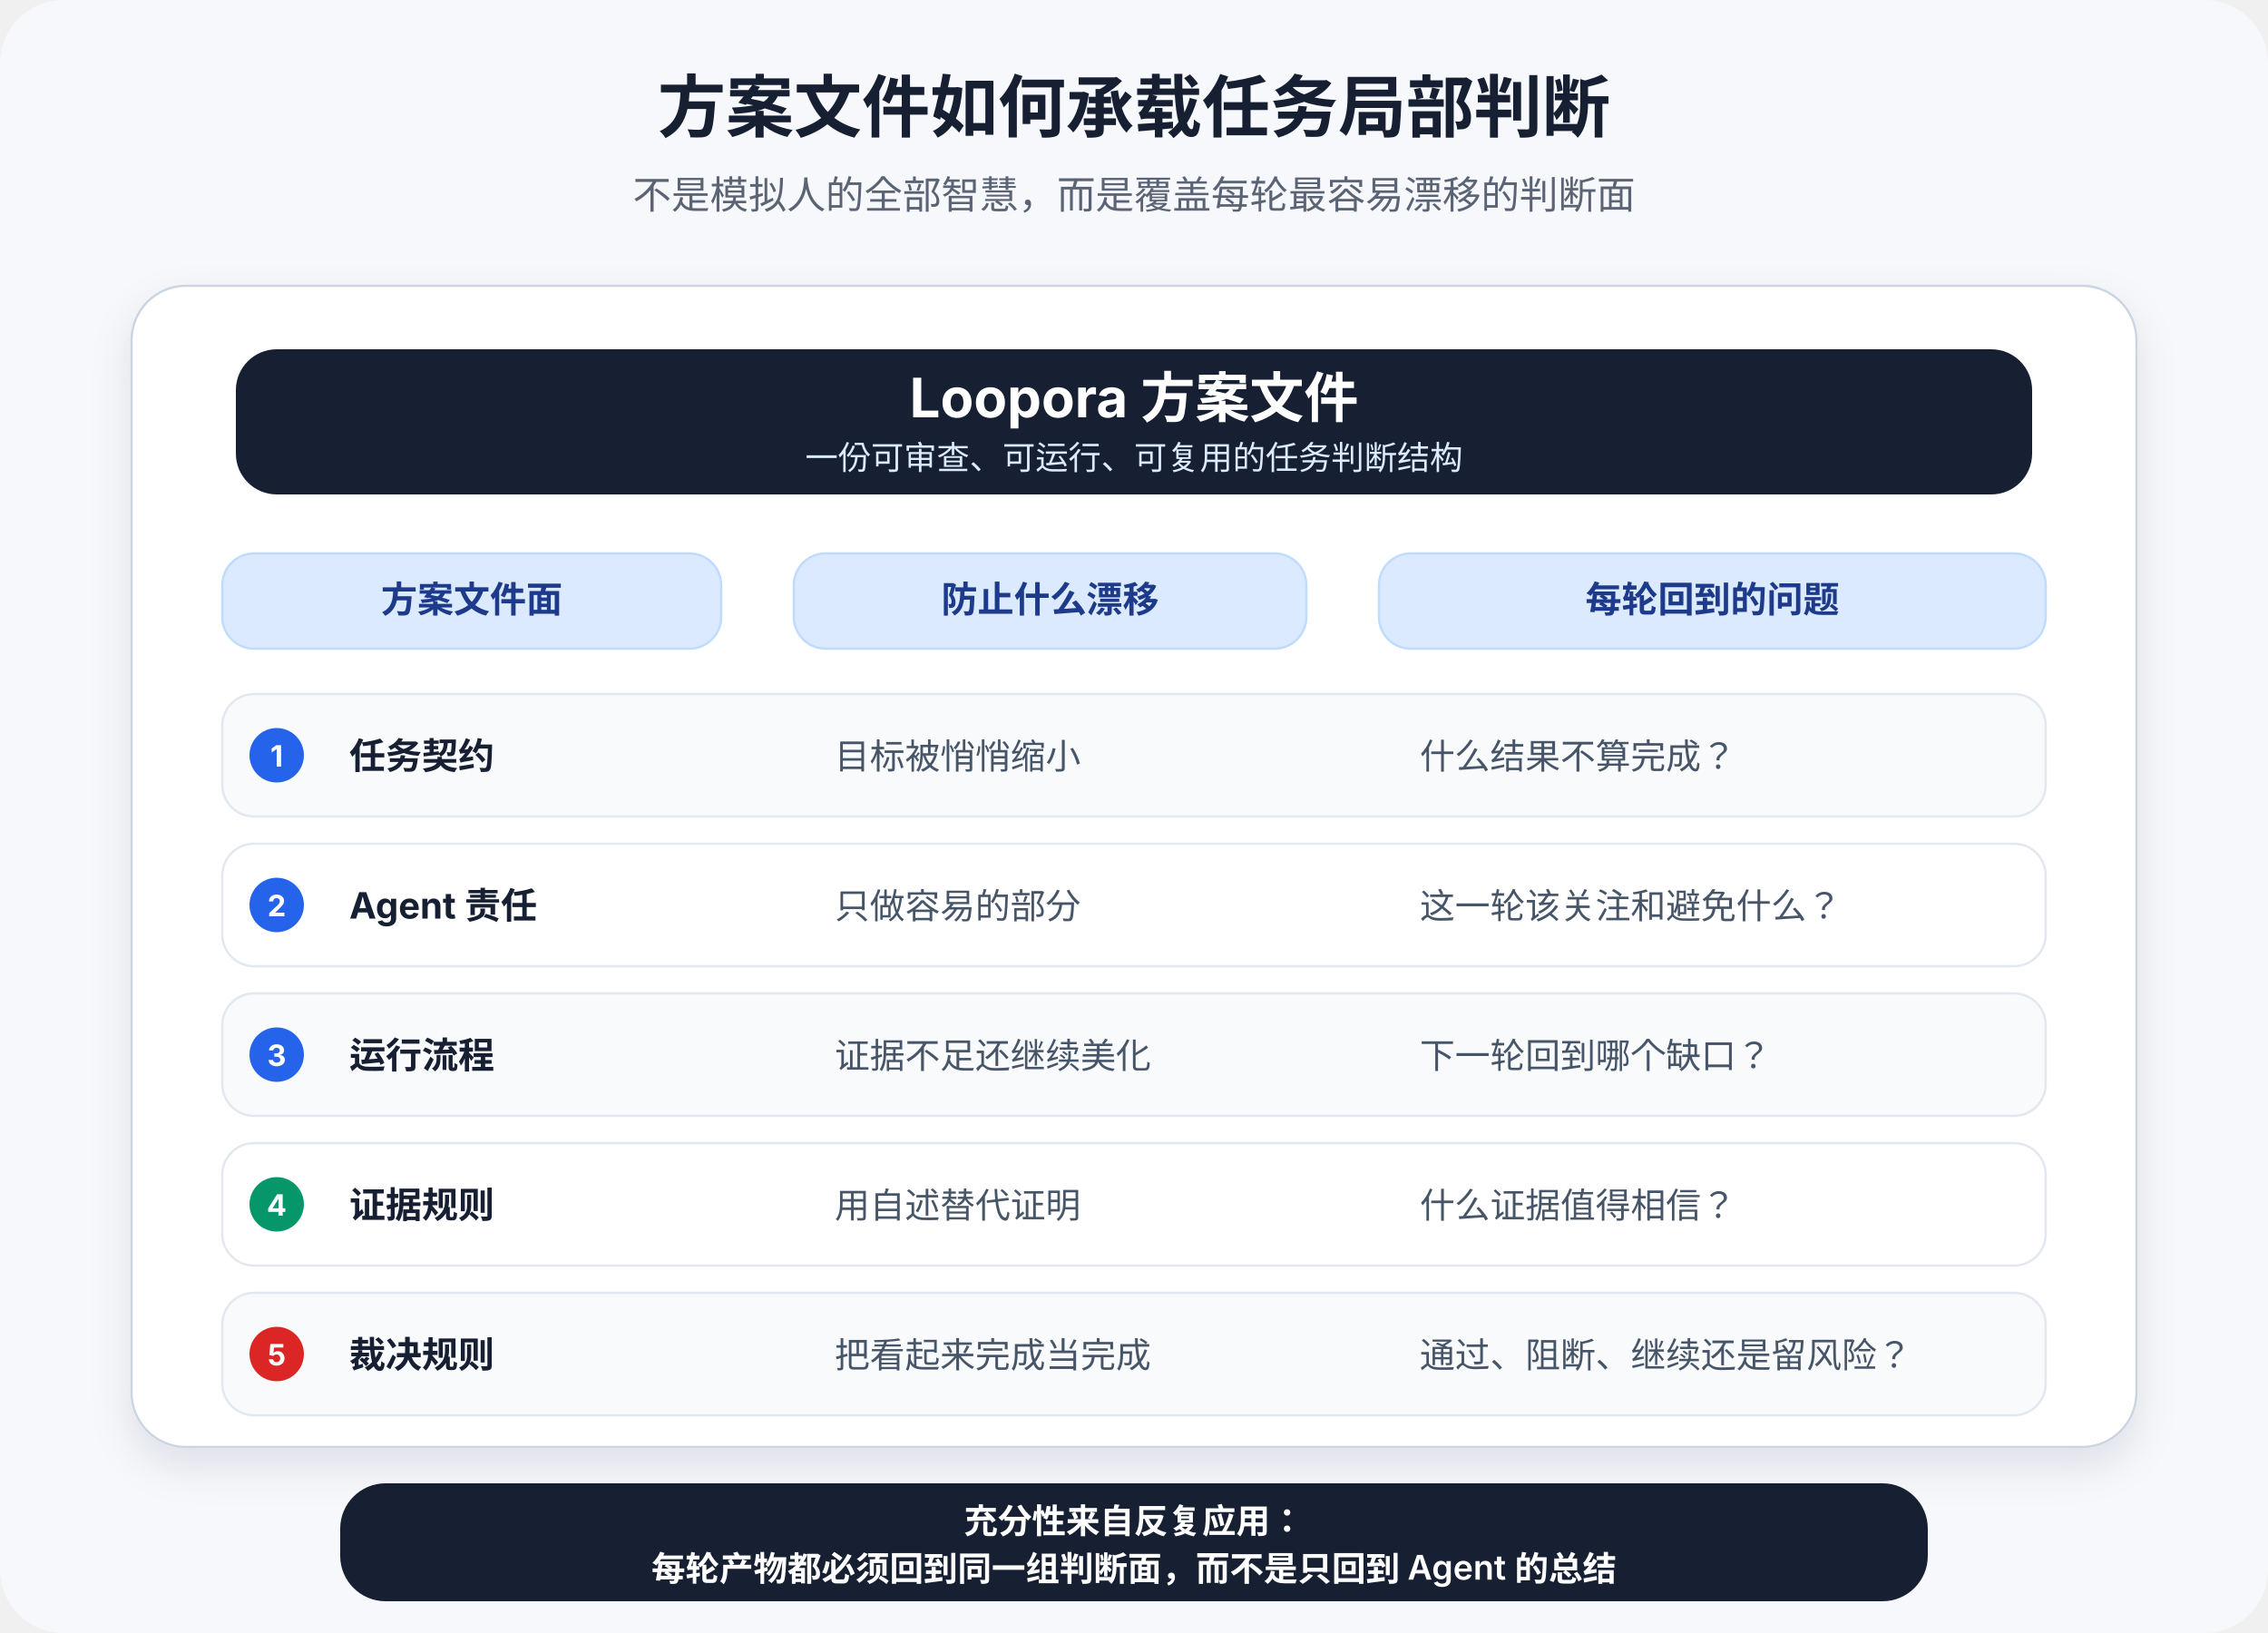
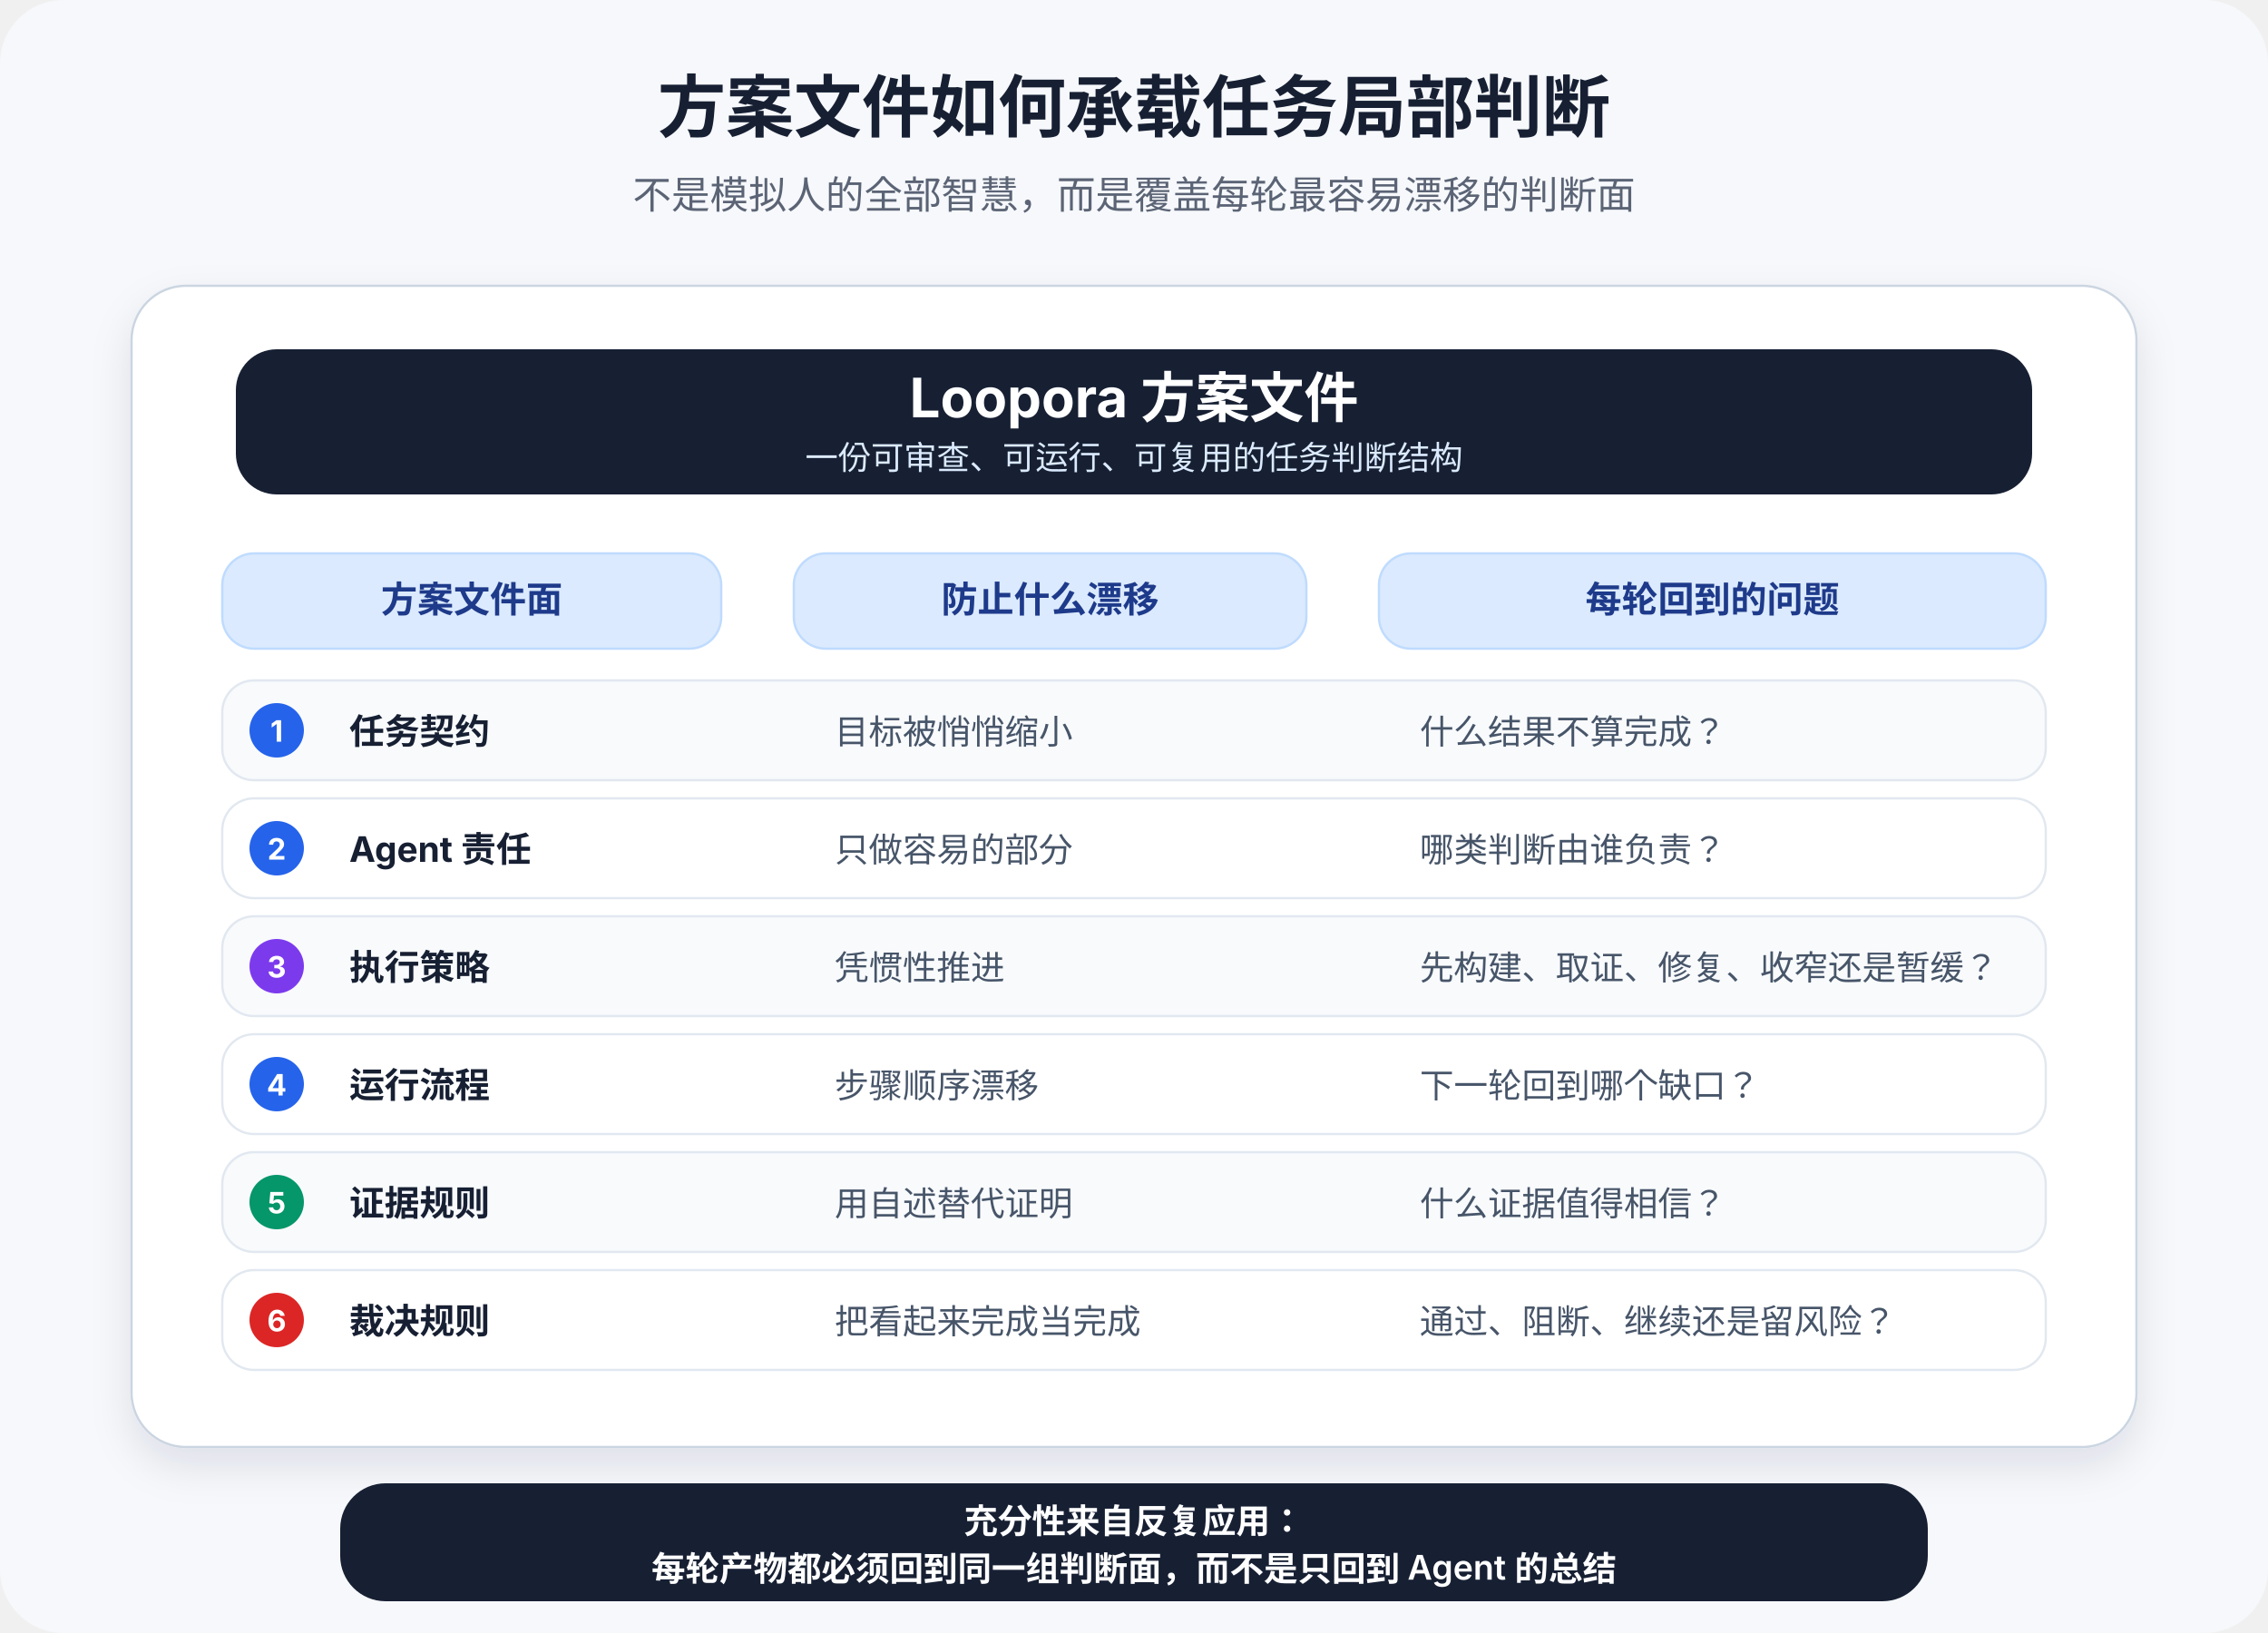
<svg xmlns="http://www.w3.org/2000/svg" width="1000" height="720" viewBox="0 0 1000 720" role="img" aria-labelledby="title desc">
  <defs>
    <filter id="shadow" x="-8%" y="-8%" width="116%" height="124%">
      <feDropShadow dx="0" dy="8" stdDeviation="9" flood-color="#0f172a" flood-opacity="0.10" />
    </filter>
  </defs>
  <rect width="1000" height="720" rx="28" fill="#f6f8fb" />
  <text x="500" y="58" text-anchor="middle" font-family="Inter, Arial, sans-serif" font-size="30" font-weight="700" fill="#172033">方案文件如何承载任务局部判断</text>
  <text x="500" y="92" text-anchor="middle" font-family="Inter, Arial, sans-serif" font-size="17" fill="#5b6475">不是模拟人的全部智慧，而是覆盖每轮最容易漂移的判断面</text>
  <rect x="58" y="126" width="884" height="512" rx="24" fill="#ffffff" stroke="#cbd5e1" filter="url(#shadow)" />
  <rect x="104" y="154" width="792" height="64" rx="18" fill="#172033" />
  <text x="500" y="184" text-anchor="middle" font-family="Inter, Arial, sans-serif" font-size="24" font-weight="700" fill="#ffffff">Loopora 方案文件</text>
  <text x="500" y="207" text-anchor="middle" font-family="Inter, Arial, sans-serif" font-size="14.5" fill="#dbeafe">一份可审查、可运行、可复用的任务判断结构</text>
  <rect x="98" y="244" width="220" height="42" rx="14" fill="#dbeafe" stroke="#bfdbfe" />
  <text x="208" y="270" text-anchor="middle" font-family="Inter, Arial, sans-serif" font-size="16" font-weight="700" fill="#1e3a8a">方案文件面</text>
  <rect x="350" y="244" width="226" height="42" rx="14" fill="#dbeafe" stroke="#bfdbfe" />
  <text x="463" y="270" text-anchor="middle" font-family="Inter, Arial, sans-serif" font-size="16" font-weight="700" fill="#1e3a8a">防止什么漂移</text>
  <rect x="608" y="244" width="294" height="42" rx="14" fill="#dbeafe" stroke="#bfdbfe" />
  <text x="755" y="270" text-anchor="middle" font-family="Inter, Arial, sans-serif" font-size="16" font-weight="700" fill="#1e3a8a">每轮回到的问题</text>
-   <rect x="98" y="306" width="804" height="54" rx="14" fill="#f8fafc" stroke="#e2e8f0" />
-   <circle cx="122" cy="333" r="12" fill="#2563eb" />
-   <text x="122" y="338" text-anchor="middle" font-family="Inter, Arial, sans-serif" font-size="13" font-weight="700" fill="#ffffff">1</text>
-   <text x="154" y="339" font-family="Inter, Arial, sans-serif" font-size="16" font-weight="700" fill="#172033">任务契约</text>
-   <text x="368" y="339" font-family="Inter, Arial, sans-serif" font-size="15.5" fill="#475569">目标被悄悄缩小</text>
-   <text x="626" y="339" font-family="Inter, Arial, sans-serif" font-size="15.5" fill="#475569">什么结果不算完成？</text>
-   <rect x="98" y="372" width="804" height="54" rx="14" fill="#ffffff" stroke="#e2e8f0" />
-   <circle cx="122" cy="399" r="12" fill="#2563eb" />
-   <text x="122" y="404" text-anchor="middle" font-family="Inter, Arial, sans-serif" font-size="13" font-weight="700" fill="#ffffff">2</text>
-   <text x="154" y="405" font-family="Inter, Arial, sans-serif" font-size="16" font-weight="700" fill="#172033">Agent 责任</text>
-   <text x="368" y="405" font-family="Inter, Arial, sans-serif" font-size="15.5" fill="#475569">只做容易的部分</text>
-   <text x="626" y="405" font-family="Inter, Arial, sans-serif" font-size="15.5" fill="#475569">这一轮该关注和避免什么？</text>
-   <rect x="98" y="438" width="804" height="54" rx="14" fill="#f8fafc" stroke="#e2e8f0" />
-   <circle cx="122" cy="465" r="12" fill="#2563eb" />
-   <text x="122" y="470" text-anchor="middle" font-family="Inter, Arial, sans-serif" font-size="13" font-weight="700" fill="#ffffff">3</text>
-   <text x="154" y="471" font-family="Inter, Arial, sans-serif" font-size="16" font-weight="700" fill="#172033">运行流程</text>
-   <text x="368" y="471" font-family="Inter, Arial, sans-serif" font-size="15.5" fill="#475569">证据不足还继续美化</text>
-   <text x="626" y="471" font-family="Inter, Arial, sans-serif" font-size="15.5" fill="#475569">下一轮回到哪个缺口？</text>
-   <rect x="98" y="504" width="804" height="54" rx="14" fill="#ffffff" stroke="#e2e8f0" />
-   <circle cx="122" cy="531" r="12" fill="#059669" />
-   <text x="122" y="536" text-anchor="middle" font-family="Inter, Arial, sans-serif" font-size="13" font-weight="700" fill="#ffffff">4</text>
-   <text x="154" y="537" font-family="Inter, Arial, sans-serif" font-size="16" font-weight="700" fill="#172033">证据规则</text>
-   <text x="368" y="537" font-family="Inter, Arial, sans-serif" font-size="15.5" fill="#475569">用自述替代证明</text>
-   <text x="626" y="537" font-family="Inter, Arial, sans-serif" font-size="15.5" fill="#475569">什么证据值得相信？</text>
-   <rect x="98" y="570" width="804" height="54" rx="14" fill="#f8fafc" stroke="#e2e8f0" />
-   <circle cx="122" cy="597" r="12" fill="#dc2626" />
-   <text x="122" y="602" text-anchor="middle" font-family="Inter, Arial, sans-serif" font-size="13" font-weight="700" fill="#ffffff">5</text>
-   <text x="154" y="603" font-family="Inter, Arial, sans-serif" font-size="16" font-weight="700" fill="#172033">裁决规则</text>
-   <text x="368" y="603" font-family="Inter, Arial, sans-serif" font-size="15.5" fill="#475569">把看起来完成当完成</text>
-   <text x="626" y="603" font-family="Inter, Arial, sans-serif" font-size="15.5" fill="#475569">通过、阻断、继续还是留风险？</text>
+   <rect x="98" y="300" width="804" height="44" rx="14" fill="#f8fafc" stroke="#e2e8f0" />
+   <circle cx="122" cy="322" r="12" fill="#2563eb" />
+   <text x="122" y="327" text-anchor="middle" font-family="Inter, Arial, sans-serif" font-size="13" font-weight="700" fill="#ffffff">1</text>
+   <text x="154" y="328" font-family="Inter, Arial, sans-serif" font-size="15.5" font-weight="700" fill="#172033">任务契约</text>
+   <text x="368" y="328" font-family="Inter, Arial, sans-serif" font-size="15" fill="#475569">目标被悄悄缩小</text>
+   <text x="626" y="328" font-family="Inter, Arial, sans-serif" font-size="15" fill="#475569">什么结果不算完成？</text>
+   <rect x="98" y="352" width="804" height="44" rx="14" fill="#ffffff" stroke="#e2e8f0" />
+   <circle cx="122" cy="374" r="12" fill="#2563eb" />
+   <text x="122" y="379" text-anchor="middle" font-family="Inter, Arial, sans-serif" font-size="13" font-weight="700" fill="#ffffff">2</text>
+   <text x="154" y="380" font-family="Inter, Arial, sans-serif" font-size="15.5" font-weight="700" fill="#172033">Agent 责任</text>
+   <text x="368" y="380" font-family="Inter, Arial, sans-serif" font-size="15" fill="#475569">只做容易的部分</text>
+   <text x="626" y="380" font-family="Inter, Arial, sans-serif" font-size="15" fill="#475569">哪类判断由谁负责？</text>
+   <rect x="98" y="404" width="804" height="44" rx="14" fill="#f8fafc" stroke="#e2e8f0" />
+   <circle cx="122" cy="426" r="12" fill="#7c3aed" />
+   <text x="122" y="431" text-anchor="middle" font-family="Inter, Arial, sans-serif" font-size="13" font-weight="700" fill="#ffffff">3</text>
+   <text x="154" y="432" font-family="Inter, Arial, sans-serif" font-size="15.5" font-weight="700" fill="#172033">执行策略</text>
+   <text x="368" y="432" font-family="Inter, Arial, sans-serif" font-size="15" fill="#475569">凭惯性推进</text>
+   <text x="626" y="432" font-family="Inter, Arial, sans-serif" font-size="15" fill="#475569">先构建、取证、修复、收窄还是暂缓？</text>
+   <rect x="98" y="456" width="804" height="44" rx="14" fill="#ffffff" stroke="#e2e8f0" />
+   <circle cx="122" cy="478" r="12" fill="#2563eb" />
+   <text x="122" y="483" text-anchor="middle" font-family="Inter, Arial, sans-serif" font-size="13" font-weight="700" fill="#ffffff">4</text>
+   <text x="154" y="484" font-family="Inter, Arial, sans-serif" font-size="15.5" font-weight="700" fill="#172033">运行流程</text>
+   <text x="368" y="484" font-family="Inter, Arial, sans-serif" font-size="15" fill="#475569">步骤顺序漂移</text>
+   <text x="626" y="484" font-family="Inter, Arial, sans-serif" font-size="15" fill="#475569">下一轮回到哪个缺口？</text>
+   <rect x="98" y="508" width="804" height="44" rx="14" fill="#f8fafc" stroke="#e2e8f0" />
+   <circle cx="122" cy="530" r="12" fill="#059669" />
+   <text x="122" y="535" text-anchor="middle" font-family="Inter, Arial, sans-serif" font-size="13" font-weight="700" fill="#ffffff">5</text>
+   <text x="154" y="536" font-family="Inter, Arial, sans-serif" font-size="15.5" font-weight="700" fill="#172033">证据规则</text>
+   <text x="368" y="536" font-family="Inter, Arial, sans-serif" font-size="15" fill="#475569">用自述替代证明</text>
+   <text x="626" y="536" font-family="Inter, Arial, sans-serif" font-size="15" fill="#475569">什么证据值得相信？</text>
+   <rect x="98" y="560" width="804" height="44" rx="14" fill="#ffffff" stroke="#e2e8f0" />
+   <circle cx="122" cy="582" r="12" fill="#dc2626" />
+   <text x="122" y="587" text-anchor="middle" font-family="Inter, Arial, sans-serif" font-size="13" font-weight="700" fill="#ffffff">6</text>
+   <text x="154" y="588" font-family="Inter, Arial, sans-serif" font-size="15.5" font-weight="700" fill="#172033">裁决规则</text>
+   <text x="368" y="588" font-family="Inter, Arial, sans-serif" font-size="15" fill="#475569">把看起来完成当完成</text>
+   <text x="626" y="588" font-family="Inter, Arial, sans-serif" font-size="15" fill="#475569">通过、阻断、继续还是留风险？</text>
  <rect x="150" y="654" width="700" height="52" rx="20" fill="#172033" />
  <text x="500" y="676" text-anchor="middle" font-family="Inter, Arial, sans-serif" font-size="15" font-weight="600" fill="#ffffff">充分性来自反复应用：</text>
  <text x="500" y="697" text-anchor="middle" font-family="Inter, Arial, sans-serif" font-size="15" font-weight="600" fill="#ffffff">每轮产物都必须回到同一组判断面，而不是只回到 Agent 的总结</text>
</svg>
